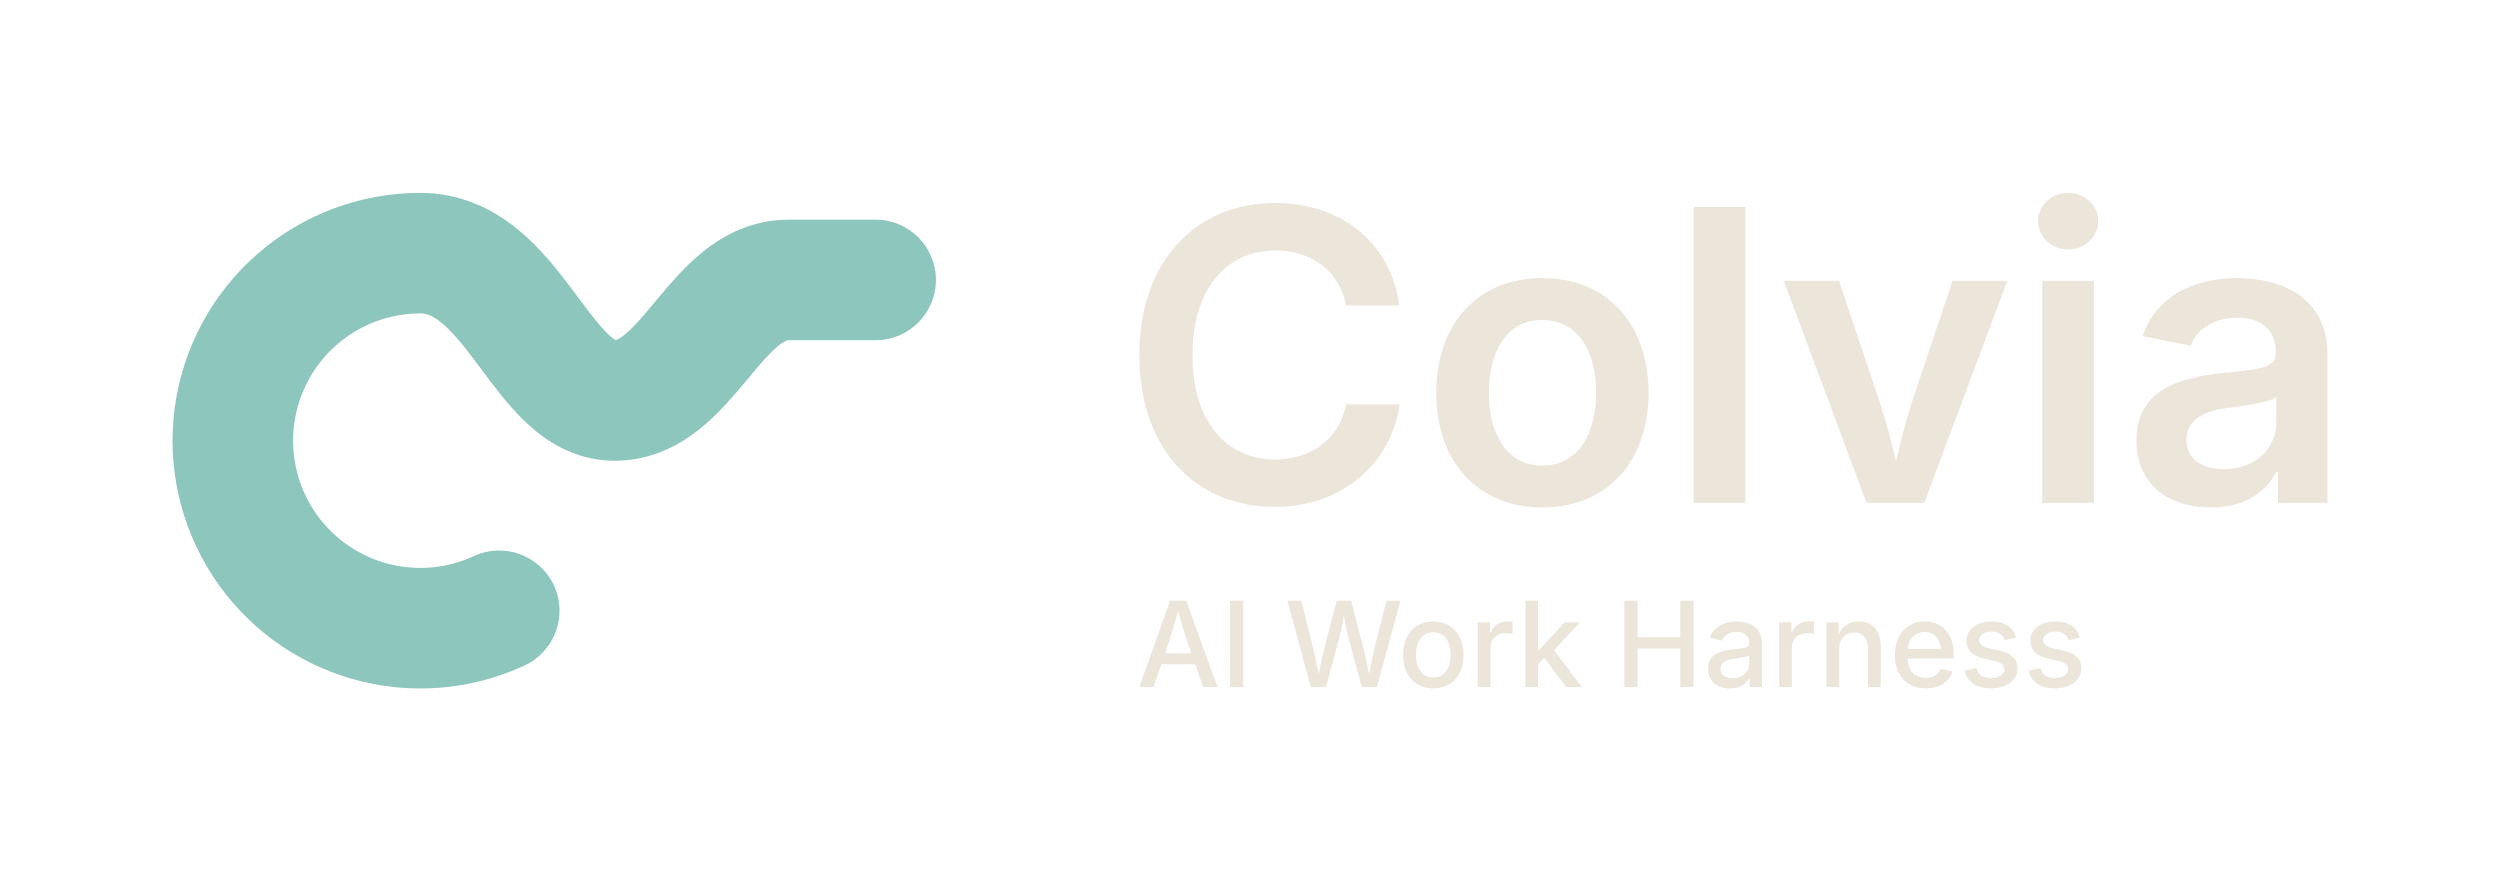
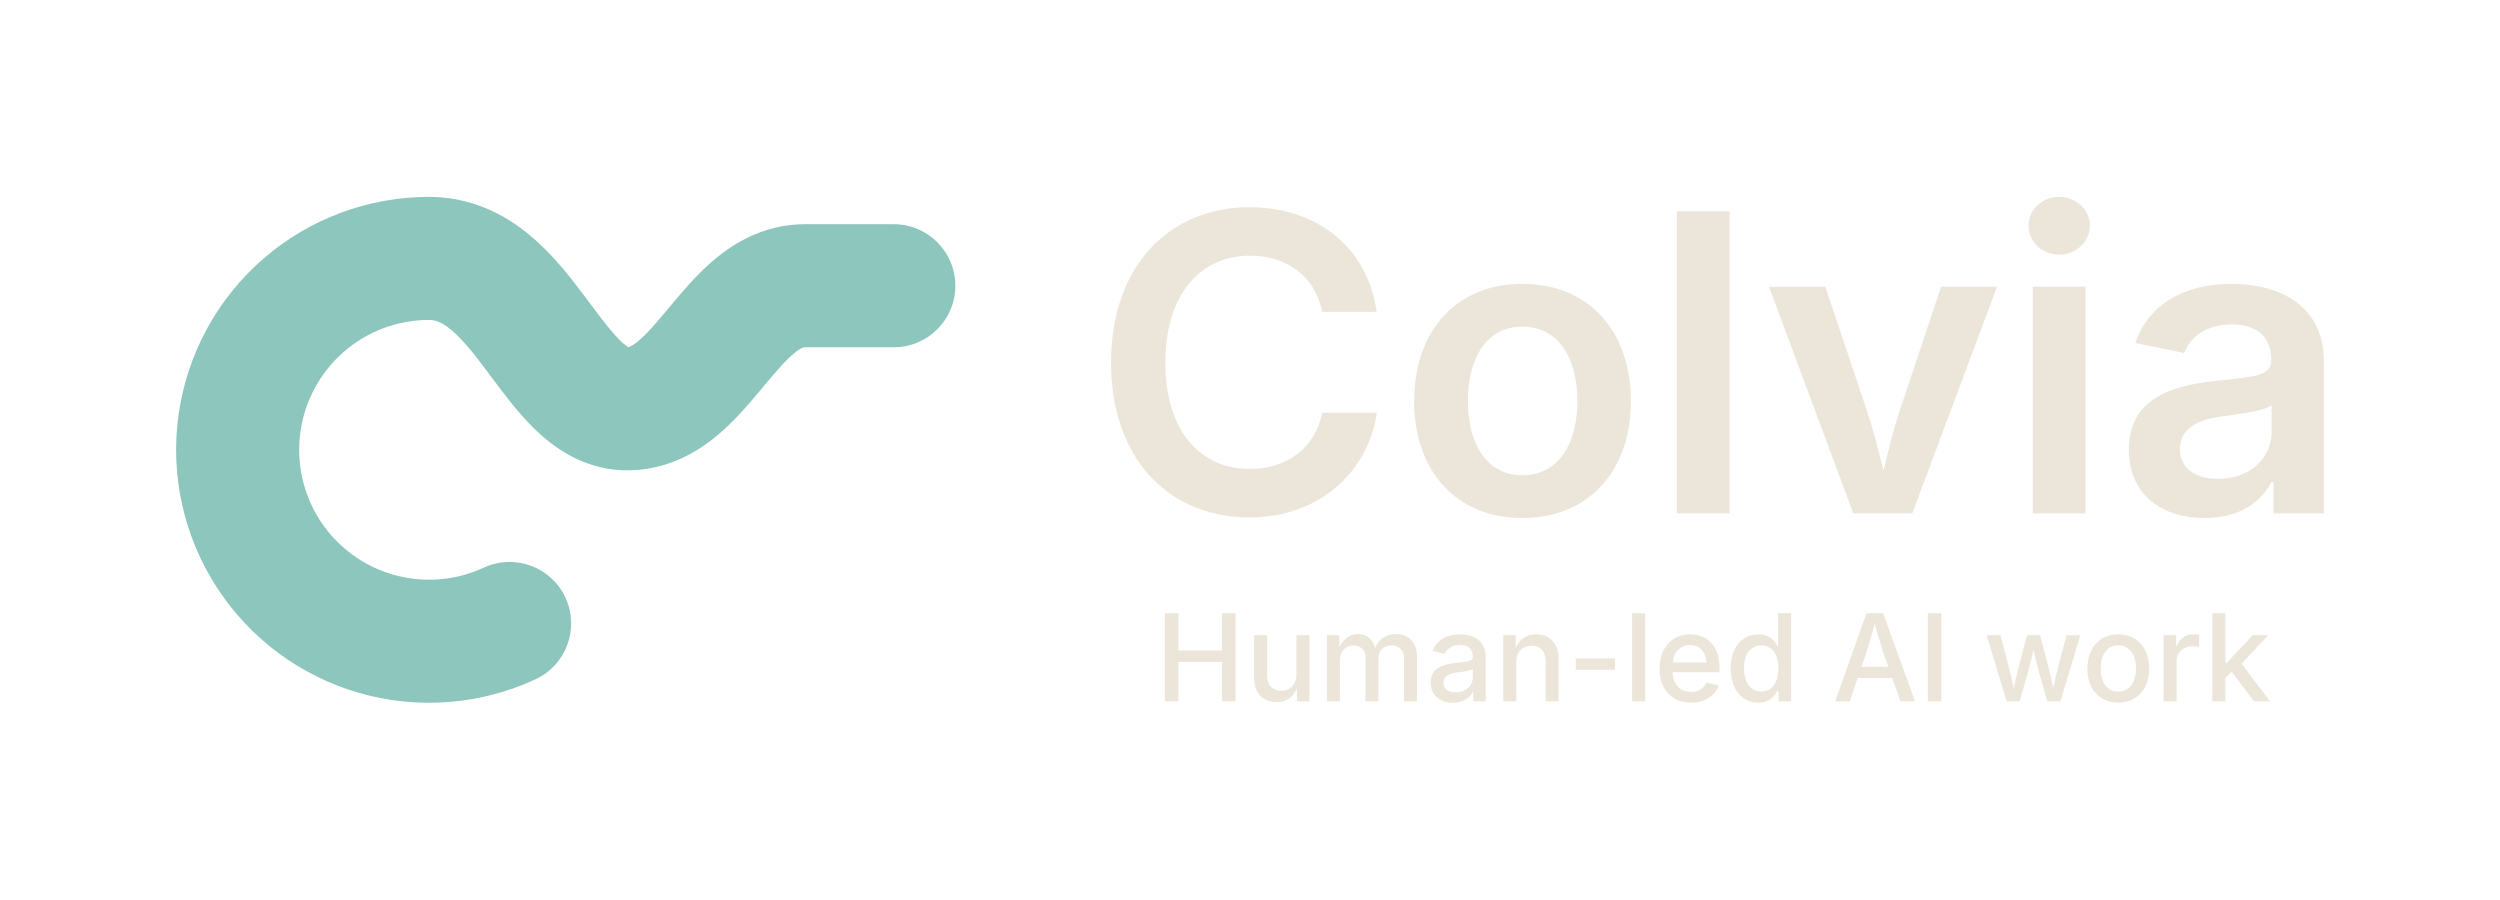
- <svg xmlns="http://www.w3.org/2000/svg" viewBox="0 0 295 104" role="img" aria-label="Colvia — AI Work Harness">
+ <svg xmlns="http://www.w3.org/2000/svg" viewBox="0 0 289 104" role="img" aria-label="Colvia — Human-led AI work">
  <path fill="#8CC6BC" transform="translate(14.81333 -0.1590398) scale(1.580577)" d="M26.006 41.618 C23.93 42.581 21.576 42.762 19.377 42.128 C17.177 41.494 15.281 40.087 14.036 38.167 C12.791 36.246 12.282 33.94 12.602 31.674 C12.921 29.407 14.048 27.333 15.775 25.831 C17.503 24.329 19.714 23.501 22.003 23.5 L22 19 L22 23.5 C22.255 23.5 22.475 23.544 22.704 23.638 C22.967 23.746 23.261 23.927 23.592 24.199 C23.961 24.501 24.36 24.901 24.806 25.419 C25.21 25.887 25.62 26.409 26.212 27.2 C26.291 27.304 26.371 27.412 26.478 27.555 C26.469 27.543 26.688 27.836 26.749 27.919 C26.976 28.223 27.144 28.446 27.313 28.667 C27.854 29.378 28.313 29.948 28.783 30.48 C29.391 31.168 29.993 31.762 30.633 32.283 C31.426 32.928 32.262 33.448 33.171 33.827 C34.226 34.268 35.343 34.5 36.5 34.5 C37.769 34.5 38.988 34.248 40.14 33.768 C41.127 33.358 42.035 32.796 42.902 32.097 C43.585 31.547 44.228 30.925 44.9 30.19 C45.365 29.682 45.709 29.278 46.457 28.381 C47.115 27.591 47.401 27.256 47.74 26.885 C48.129 26.46 48.457 26.143 48.746 25.91 C48.984 25.718 49.173 25.601 49.316 25.542 C49.393 25.51 49.44 25.5 49.5 25.5 L56 25.5 C58.485 25.5 60.5 23.485 60.5 21 C60.5 18.515 58.485 16.5 56 16.5 L49.5 16.5 C48.231 16.5 47.012 16.752 45.86 17.232 C44.873 17.642 43.965 18.204 43.098 18.903 C42.415 19.453 41.772 20.075 41.1 20.81 C40.635 21.318 40.291 21.722 39.543 22.619 C38.885 23.409 38.599 23.744 38.26 24.115 C37.871 24.54 37.543 24.857 37.254 25.09 C37.016 25.282 36.827 25.399 36.684 25.458 C36.607 25.49 36.56 25.5 36.5 25.5 C36.53 25.5 36.563 25.503 36.594 25.51 C36.607 25.513 36.619 25.516 36.628 25.519 C36.633 25.52 36.636 25.521 36.636 25.521 C36.63 25.519 36.622 25.515 36.61 25.509 C36.592 25.499 36.571 25.487 36.547 25.472 C36.481 25.432 36.404 25.376 36.315 25.303 C35.857 24.931 35.299 24.299 34.473 23.214 C34.325 23.02 34.172 22.816 33.96 22.533 C33.901 22.453 33.684 22.163 33.691 22.173 C33.58 22.024 33.496 21.911 33.413 21.8 C32.707 20.86 32.188 20.199 31.622 19.542 C30.861 18.659 30.107 17.902 29.298 17.239 C28.306 16.425 27.254 15.775 26.111 15.308 C24.813 14.777 23.437 14.5 22 14.5 C21.999 14.5 21.998 14.5 21.997 14.5 C17.54 14.503 13.234 16.114 9.87 19.039 C6.507 21.963 4.312 26.004 3.69 30.417 C3.067 34.831 4.06 39.321 6.484 43.061 C8.908 46.802 12.6 49.541 16.883 50.776 C21.166 52.011 25.75 51.658 29.794 49.782 C32.048 48.736 33.028 46.061 31.982 43.806 C30.936 41.552 28.261 40.572 26.006 41.618 Z" />
-   <path fill="#ECE6DA" transform="translate(132.0242 59.34519) scale(0.75)" d="M24.531 0.625 C35.531 0.625 42.906 -6.594 44.187 -15.5 L35.75 -15.5 C34.687 -10 30.187 -6.844 24.625 -6.844 C17.062 -6.844 11.594 -12.562 11.594 -23.25 C11.594 -33.812 17.031 -39.719 24.656 -39.719 C30.219 -39.719 34.719 -36.562 35.75 -31.062 L44.156 -31.062 C42.687 -41.25 34.75 -47.187 24.531 -47.187 C12.375 -47.187 3.219 -38.312 3.219 -23.25 C3.219 -8.25 12.281 0.625 24.531 0.625 Z M66.625 0.719 C76.812 0.719 83.344 -6.531 83.344 -17.281 C83.344 -28.156 76.812 -35.375 66.625 -35.375 C56.437 -35.375 49.937 -28.156 49.937 -17.281 C49.937 -6.531 56.437 0.719 66.625 0.719 Z M66.625 -5.875 C60.969 -5.875 58.219 -10.937 58.219 -17.312 C58.219 -23.75 60.969 -28.781 66.625 -28.781 C72.312 -28.781 75.094 -23.75 75.094 -17.312 C75.094 -10.937 72.312 -5.875 66.625 -5.875 Z M98.562 -46.562 L90.437 -46.562 L90.437 0 L98.562 0 Z M117.625 0 L126.719 0 L139.781 -34.937 L131.156 -34.937 L124.812 -15.937 C123.781 -12.844 123.031 -9.719 122.281 -6.562 C121.5 -9.75 120.719 -12.844 119.687 -15.937 L113.312 -34.937 L104.625 -34.937 Z M145.281 0 L153.406 0 L153.406 -34.937 L145.281 -34.937 Z M149.344 -39.875 C151.937 -39.875 154.094 -41.875 154.094 -44.344 C154.094 -46.812 151.937 -48.781 149.344 -48.781 C146.75 -48.781 144.625 -46.812 144.625 -44.344 C144.625 -41.875 146.75 -39.875 149.344 -39.875 Z M171.781 0.719 C177.219 0.719 180.531 -1.812 182.062 -4.812 L182.375 -4.812 L182.375 0 L190.156 0 L190.156 -23.344 C190.156 -32.656 182.469 -35.375 175.906 -35.375 C168.906 -35.375 163.156 -32.406 161.094 -26.25 L168.625 -24.719 C169.469 -27.031 171.875 -29.125 175.937 -29.125 C179.906 -29.125 182.031 -27.125 182.031 -23.719 L182.031 -23.562 C182.031 -21.156 179.469 -21.062 173.406 -20.406 C166.656 -19.687 160.094 -17.687 160.094 -9.812 C160.094 -2.937 165.125 0.719 171.781 0.719 Z M173.875 -5.312 C170.437 -5.312 167.969 -6.875 167.969 -9.906 C167.969 -13.094 170.719 -14.437 174.375 -14.937 C176.469 -15.219 181 -15.781 182.094 -16.656 L182.094 -12.531 C182.094 -8.656 178.875 -5.312 173.875 -5.312 Z" />
-   <path fill="#ECE6DA" transform="translate(134.0896 81.06978) scale(0.21875)" d="M1.594 0 L9.312 0 L13.469 -12.281 L31.781 -12.281 L36.062 0 L43.781 0 L26.906 -46.562 L18.156 -46.562 Z M15.5 -18.219 L18.094 -25.906 C19.25 -29.469 20.687 -34.312 22.5 -40.969 C24.344 -34.375 25.75 -29.625 27 -25.906 L29.687 -18.219 Z M57.656 -46.562 L50.531 -46.562 L50.531 0 L57.656 0 Z M94.094 0 L102.344 0 L109.719 -27.594 C110.625 -31.031 111.25 -34.469 111.937 -38.281 C112.625 -34.25 113.344 -30.719 114.156 -27.594 L121.562 0 L129.781 0 L142.469 -46.562 L134.906 -46.562 L128.187 -19.875 C127.219 -15.812 126.344 -11.375 125.531 -6.969 C124.656 -11.375 123.781 -15.812 122.719 -19.875 L115.875 -46.562 L108.062 -46.562 L101.156 -19.875 C100.094 -15.781 99.187 -11.281 98.344 -6.781 C97.562 -11.281 96.687 -15.781 95.687 -19.875 L88.969 -46.562 L81.469 -46.562 Z M160.156 0.719 C170 0.719 176.5 -6.5 176.5 -17.281 C176.5 -28.156 170 -35.375 160.156 -35.375 C150.312 -35.375 143.844 -28.156 143.844 -17.281 C143.844 -6.5 150.312 0.719 160.156 0.719 Z M160.156 -5.094 C153.844 -5.094 150.844 -10.656 150.844 -17.281 C150.844 -24 153.844 -29.562 160.156 -29.562 C166.531 -29.562 169.531 -23.969 169.531 -17.281 C169.531 -10.656 166.531 -5.094 160.156 -5.094 Z M184.125 0 L191 0 L191 -21.219 C191 -25.812 194.5 -29.062 199.312 -29.062 C200.75 -29.062 202.406 -28.812 202.906 -28.687 L202.906 -35.25 C202.187 -35.344 200.875 -35.437 200 -35.437 C195.906 -35.437 192.437 -33.125 191.156 -29.312 L190.781 -29.312 L190.781 -34.937 L184.125 -34.937 Z M209.875 0 L216.75 0 L216.75 -12.312 L220.094 -15.656 L231.875 0 L240.375 0 L225.344 -19.875 L239.406 -34.937 L231.156 -34.937 L217.375 -20.187 L216.75 -20.187 L216.75 -46.562 L209.875 -46.562 Z M263.25 0 L270.375 0 L270.375 -20.75 L293.437 -20.75 L293.437 0 L300.594 0 L300.594 -46.562 L293.437 -46.562 L293.437 -26.875 L270.375 -26.875 L270.375 -46.562 L263.25 -46.562 Z M320.156 0.781 C325.812 0.781 329.125 -2.062 330.469 -4.781 L330.812 -4.781 L330.812 0 L337.469 0 L337.469 -23.187 C337.469 -33.281 329.437 -35.375 323.812 -35.375 C317.594 -35.375 311.719 -32.937 309.344 -26.687 L315.812 -25 C316.781 -27.375 319.344 -29.781 323.906 -29.781 C328.281 -29.781 330.594 -27.531 330.594 -23.656 L330.594 -23.469 C330.594 -21 327.937 -21.031 321.781 -20.312 C315.187 -19.562 308.344 -17.812 308.344 -9.875 C308.344 -3 313.5 0.781 320.156 0.781 Z M321.687 -4.75 C317.844 -4.75 315.094 -6.469 315.094 -9.781 C315.094 -13.375 318.281 -14.687 322.156 -15.219 C324.281 -15.5 329.594 -16.062 330.625 -17.062 L330.625 -12.594 C330.625 -8.5 327.281 -4.75 321.687 -4.75 Z M346.719 0 L353.594 0 L353.594 -21.219 C353.594 -25.812 357.094 -29.062 361.906 -29.062 C363.344 -29.062 365 -28.812 365.5 -28.687 L365.5 -35.25 C364.781 -35.344 363.469 -35.437 362.594 -35.437 C358.5 -35.437 355.031 -33.125 353.75 -29.312 L353.375 -29.312 L353.375 -34.937 L346.719 -34.937 Z M379.156 -20.687 C379.156 -26.219 382.594 -29.375 387.281 -29.375 C391.844 -29.375 394.656 -26.375 394.656 -21.344 L394.656 0 L401.531 0 L401.531 -22.187 C401.531 -30.812 396.781 -35.375 389.656 -35.375 C384.719 -35.375 381.062 -33.156 378.875 -28.219 L378.844 -34.937 L372.281 -34.937 L372.281 0 L379.156 0 Z M425.844 0.719 C433.312 0.719 438.656 -2.937 440.312 -8.375 L433.844 -9.906 C432.625 -6.656 429.75 -4.969 425.906 -4.969 C420.187 -4.969 416.312 -8.625 416.062 -15.375 L440.844 -15.375 L440.844 -17.812 C440.844 -30.406 433.219 -35.375 425.25 -35.375 C415.469 -35.375 409.156 -27.969 409.156 -17.219 C409.156 -6.375 415.531 0.719 425.844 0.719 Z M416.094 -20.5 C416.469 -25.531 419.781 -29.687 425.281 -29.687 C430.562 -29.687 433.531 -26 434.031 -20.5 Z M460.906 0.719 C469.437 0.719 475.312 -3.781 475.312 -10.156 C475.312 -15 472.25 -18.125 465.781 -19.594 L460.156 -20.844 C456.312 -21.719 454.75 -23.094 454.75 -25.406 C454.75 -28.031 457.625 -29.937 461.406 -29.937 C465.531 -29.937 467.5 -27.75 468.406 -25.312 L474.562 -26.656 C473.062 -31.844 468.906 -35.375 461.344 -35.375 C453.437 -35.375 447.812 -31.219 447.812 -24.969 C447.812 -19.969 450.937 -16.781 457.437 -15.312 L463.312 -13.969 C466.625 -13.219 468.219 -11.781 468.219 -9.562 C468.219 -6.969 465.406 -4.844 460.969 -4.844 C456.906 -4.844 454.25 -6.531 453.281 -10.187 L446.812 -8.844 C448.062 -2.656 453.312 0.719 460.906 0.719 Z M495.375 0.719 C503.906 0.719 509.781 -3.781 509.781 -10.156 C509.781 -15 506.719 -18.125 500.25 -19.594 L494.625 -20.844 C490.781 -21.719 489.219 -23.094 489.219 -25.406 C489.219 -28.031 492.094 -29.937 495.875 -29.937 C500 -29.937 501.969 -27.75 502.875 -25.312 L509.031 -26.656 C507.531 -31.844 503.375 -35.375 495.812 -35.375 C487.906 -35.375 482.281 -31.219 482.281 -24.969 C482.281 -19.969 485.406 -16.781 491.906 -15.312 L497.781 -13.969 C501.094 -13.219 502.687 -11.781 502.687 -9.562 C502.687 -6.969 499.875 -4.844 495.437 -4.844 C491.375 -4.844 488.719 -6.531 487.75 -10.187 L481.281 -8.844 C482.531 -2.656 487.781 0.719 495.375 0.719 Z" />
+   <path fill="#ECE6DA" transform="translate(126.0242 59.34519) scale(0.75)" d="M24.531 0.625 C35.531 0.625 42.906 -6.594 44.187 -15.5 L35.75 -15.5 C34.687 -10 30.187 -6.844 24.625 -6.844 C17.062 -6.844 11.594 -12.562 11.594 -23.25 C11.594 -33.812 17.031 -39.719 24.656 -39.719 C30.219 -39.719 34.719 -36.562 35.75 -31.062 L44.156 -31.062 C42.687 -41.25 34.75 -47.187 24.531 -47.187 C12.375 -47.187 3.219 -38.312 3.219 -23.25 C3.219 -8.25 12.281 0.625 24.531 0.625 Z M66.625 0.719 C76.812 0.719 83.344 -6.531 83.344 -17.281 C83.344 -28.156 76.812 -35.375 66.625 -35.375 C56.437 -35.375 49.937 -28.156 49.937 -17.281 C49.937 -6.531 56.437 0.719 66.625 0.719 Z M66.625 -5.875 C60.969 -5.875 58.219 -10.937 58.219 -17.312 C58.219 -23.75 60.969 -28.781 66.625 -28.781 C72.312 -28.781 75.094 -23.75 75.094 -17.312 C75.094 -10.937 72.312 -5.875 66.625 -5.875 Z M98.562 -46.562 L90.437 -46.562 L90.437 0 L98.562 0 Z M117.625 0 L126.719 0 L139.781 -34.937 L131.156 -34.937 L124.812 -15.937 C123.781 -12.844 123.031 -9.719 122.281 -6.562 C121.5 -9.75 120.719 -12.844 119.687 -15.937 L113.312 -34.937 L104.625 -34.937 Z M145.281 0 L153.406 0 L153.406 -34.937 L145.281 -34.937 Z M149.344 -39.875 C151.937 -39.875 154.094 -41.875 154.094 -44.344 C154.094 -46.812 151.937 -48.781 149.344 -48.781 C146.75 -48.781 144.625 -46.812 144.625 -44.344 C144.625 -41.875 146.75 -39.875 149.344 -39.875 Z M171.781 0.719 C177.219 0.719 180.531 -1.812 182.062 -4.812 L182.375 -4.812 L182.375 0 L190.156 0 L190.156 -23.344 C190.156 -32.656 182.469 -35.375 175.906 -35.375 C168.906 -35.375 163.156 -32.406 161.094 -26.25 L168.625 -24.719 C169.469 -27.031 171.875 -29.125 175.937 -29.125 C179.906 -29.125 182.031 -27.125 182.031 -23.719 L182.031 -23.562 C182.031 -21.156 179.469 -21.062 173.406 -20.406 C166.656 -19.687 160.094 -17.687 160.094 -9.812 C160.094 -2.937 165.125 0.719 171.781 0.719 Z M173.875 -5.312 C170.437 -5.312 167.969 -6.875 167.969 -9.906 C167.969 -13.094 170.719 -14.437 174.375 -14.937 C176.469 -15.219 181 -15.781 182.094 -16.656 L182.094 -12.531 C182.094 -8.656 178.875 -5.312 173.875 -5.312 Z" />
+   <path fill="#ECE6DA" transform="translate(133.5334 81.06978) scale(0.21875)" d="M5.156 0 L12.281 0 L12.281 -20.75 L35.344 -20.75 L35.344 0 L42.5 0 L42.5 -46.562 L35.344 -46.562 L35.344 -26.875 L12.281 -26.875 L12.281 -46.562 L5.156 -46.562 Z M64.187 0.437 C69 0.437 72.75 -1.719 74.937 -6.781 L74.969 0 L81.562 0 L81.562 -34.937 L74.656 -34.937 L74.656 -14.25 C74.656 -8.719 71.187 -5.562 66.531 -5.562 C61.969 -5.562 59.156 -8.562 59.156 -13.594 L59.156 -34.937 L52.281 -34.937 L52.281 -12.75 C52.281 -4.125 57.062 0.437 64.187 0.437 Z M90.781 0 L97.656 0 L97.656 -21.719 C97.656 -26.812 100.969 -29.5 104.812 -29.5 C108.5 -29.5 111.187 -27.031 111.187 -23.312 L111.187 0 L117.969 0 L117.969 -22.375 C117.969 -26.531 120.594 -29.5 124.937 -29.5 C128.5 -29.5 131.5 -27.531 131.5 -22.875 L131.5 0 L138.375 0 L138.375 -23.562 C138.375 -31.5 133.5 -35.531 127.312 -35.531 C122.344 -35.531 118.031 -32.906 116.25 -28.187 C114.875 -32.812 111.875 -35.531 107.312 -35.531 C103.156 -35.531 99.25 -33.25 97.469 -28.406 L97.312 -34.937 L90.781 -34.937 Z M157.406 0.781 C163.062 0.781 166.375 -2.062 167.719 -4.781 L168.062 -4.781 L168.062 0 L174.719 0 L174.719 -23.187 C174.719 -33.281 166.687 -35.375 161.062 -35.375 C154.844 -35.375 148.969 -32.937 146.594 -26.687 L153.062 -25 C154.031 -27.375 156.594 -29.781 161.156 -29.781 C165.531 -29.781 167.844 -27.531 167.844 -23.656 L167.844 -23.469 C167.844 -21 165.187 -21.031 159.031 -20.312 C152.437 -19.562 145.594 -17.812 145.594 -9.875 C145.594 -3 150.75 0.781 157.406 0.781 Z M158.937 -4.75 C155.094 -4.75 152.344 -6.469 152.344 -9.781 C152.344 -13.375 155.531 -14.687 159.406 -15.219 C161.531 -15.5 166.844 -16.062 167.875 -17.062 L167.875 -12.594 C167.875 -8.5 164.531 -4.75 158.937 -4.75 Z M190.844 -20.687 C190.844 -26.219 194.281 -29.375 198.969 -29.375 C203.531 -29.375 206.344 -26.375 206.344 -21.344 L206.344 0 L213.219 0 L213.219 -22.187 C213.219 -30.812 208.469 -35.375 201.344 -35.375 C196.406 -35.375 192.75 -33.156 190.562 -28.219 L190.531 -34.937 L183.969 -34.937 L183.969 0 L190.844 0 Z M243 -22.625 L222.312 -22.625 L222.312 -16.656 L243 -16.656 Z M258.937 -46.562 L252.062 -46.562 L252.062 0 L258.937 0 Z M283.25 0.719 C290.719 0.719 296.062 -2.937 297.719 -8.375 L291.25 -9.906 C290.031 -6.656 287.156 -4.969 283.312 -4.969 C277.594 -4.969 273.719 -8.625 273.469 -15.375 L298.25 -15.375 L298.25 -17.812 C298.25 -30.406 290.625 -35.375 282.656 -35.375 C272.875 -35.375 266.562 -27.969 266.562 -17.219 C266.562 -6.375 272.937 0.719 283.25 0.719 Z M273.5 -20.5 C273.875 -25.531 277.187 -29.687 282.687 -29.687 C287.969 -29.687 290.937 -26 291.437 -20.5 Z M318.781 0.687 C325.094 0.687 327.625 -3.25 328.844 -5.469 L329.406 -5.469 L329.406 0 L336.094 0 L336.094 -46.562 L329.219 -46.562 L329.219 -29.25 L328.844 -29.25 C327.656 -31.406 325.281 -35.375 318.781 -35.375 C310.375 -35.375 304.156 -28.75 304.156 -17.375 C304.156 -6.094 310.281 0.687 318.781 0.687 Z M320.281 -5.156 C314.312 -5.156 311.187 -10.5 311.187 -17.437 C311.187 -24.312 314.219 -29.531 320.281 -29.531 C326.187 -29.531 329.344 -24.687 329.344 -17.437 C329.344 -10.156 326.125 -5.156 320.281 -5.156 Z M359.375 0 L367.094 0 L371.25 -12.281 L389.562 -12.281 L393.844 0 L401.562 0 L384.687 -46.562 L375.937 -46.562 Z M373.281 -18.219 L375.875 -25.906 C377.031 -29.469 378.469 -34.312 380.281 -40.969 C382.125 -34.375 383.531 -29.625 384.781 -25.906 L387.469 -18.219 Z M415.437 -46.562 L408.312 -46.562 L408.312 0 L415.437 0 Z M449.937 0 L456.844 0 L461.156 -15.031 C462.187 -18.625 463.187 -22.906 464.187 -27.094 C465.156 -22.906 466.125 -18.687 467.187 -15.031 L471.5 0 L478.406 0 L488.937 -34.937 L481.625 -34.937 L477.781 -20.469 C476.781 -16.594 475.687 -12.187 474.625 -6.906 C473.562 -12.219 472.437 -16.656 471.469 -20.469 L467.656 -34.937 L460.781 -34.937 L456.937 -20.469 C455.906 -16.562 454.781 -12.094 453.719 -6.844 C452.656 -12.281 451.5 -16.719 450.531 -20.469 L446.687 -34.937 L439.437 -34.937 Z M508.969 0.719 C518.812 0.719 525.312 -6.5 525.312 -17.281 C525.312 -28.156 518.812 -35.375 508.969 -35.375 C499.125 -35.375 492.656 -28.156 492.656 -17.281 C492.656 -6.5 499.125 0.719 508.969 0.719 Z M508.969 -5.094 C502.656 -5.094 499.656 -10.656 499.656 -17.281 C499.656 -24 502.656 -29.562 508.969 -29.562 C515.344 -29.562 518.344 -23.969 518.344 -17.281 C518.344 -10.656 515.344 -5.094 508.969 -5.094 Z M532.937 0 L539.812 0 L539.812 -21.219 C539.812 -25.812 543.312 -29.062 548.125 -29.062 C549.562 -29.062 551.219 -28.812 551.719 -28.687 L551.719 -35.25 C551 -35.344 549.687 -35.437 548.812 -35.437 C544.719 -35.437 541.25 -33.125 539.969 -29.312 L539.594 -29.312 L539.594 -34.937 L532.937 -34.937 Z M558.687 0 L565.562 0 L565.562 -12.312 L568.906 -15.656 L580.687 0 L589.187 0 L574.156 -19.875 L588.219 -34.937 L579.969 -34.937 L566.187 -20.187 L565.562 -20.187 L565.562 -46.562 L558.687 -46.562 Z" />
</svg>
